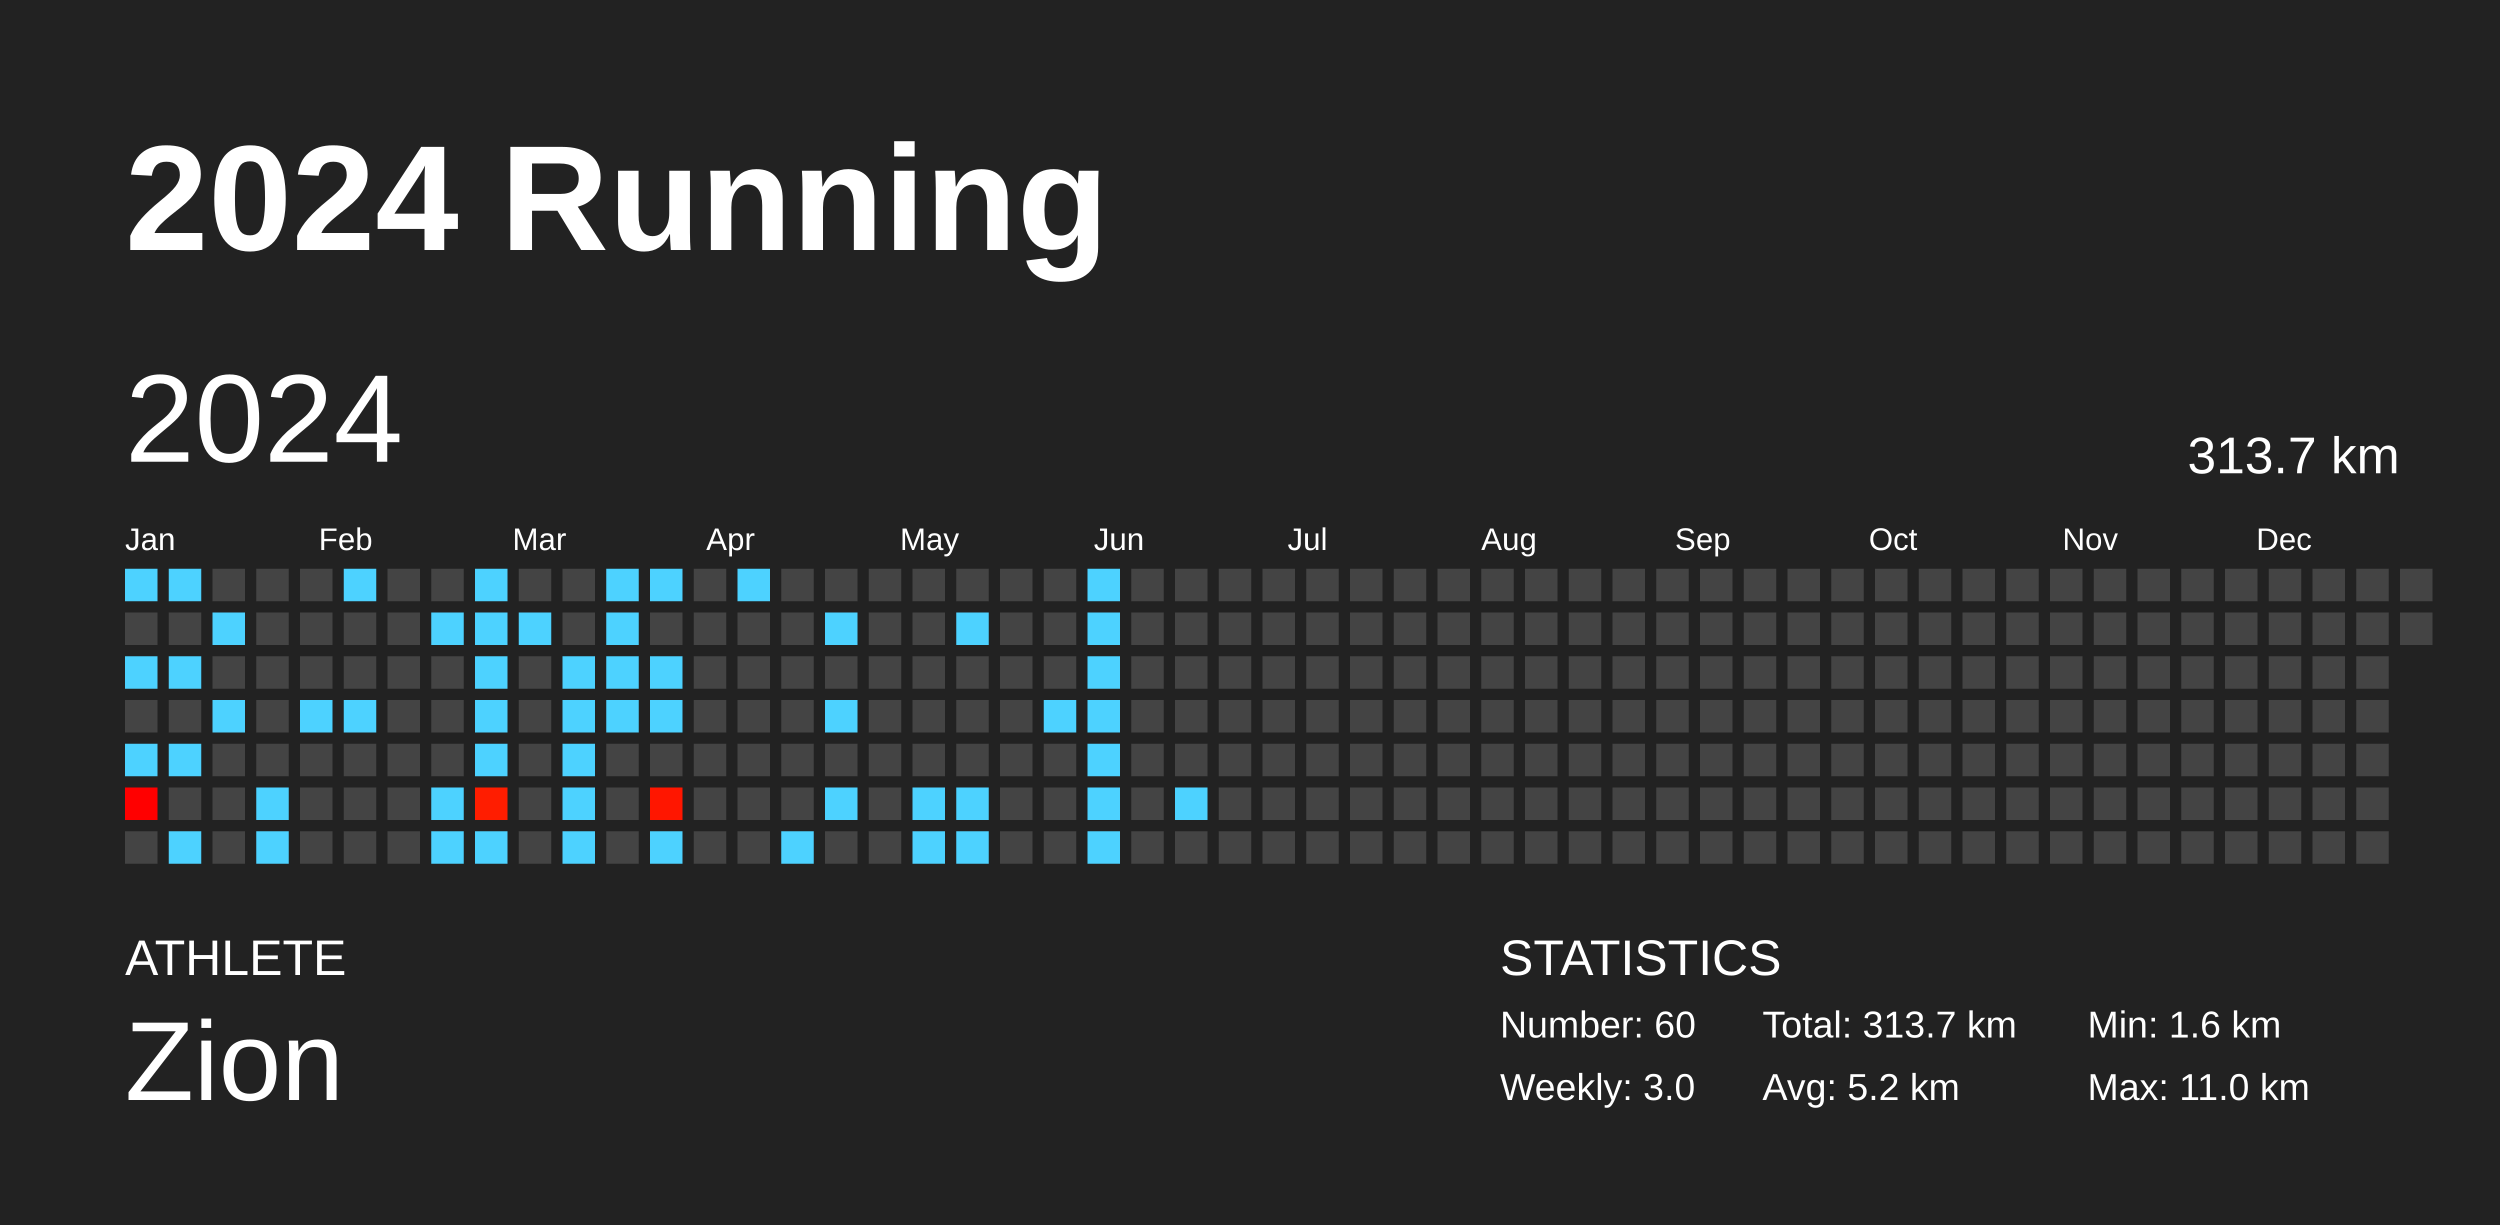
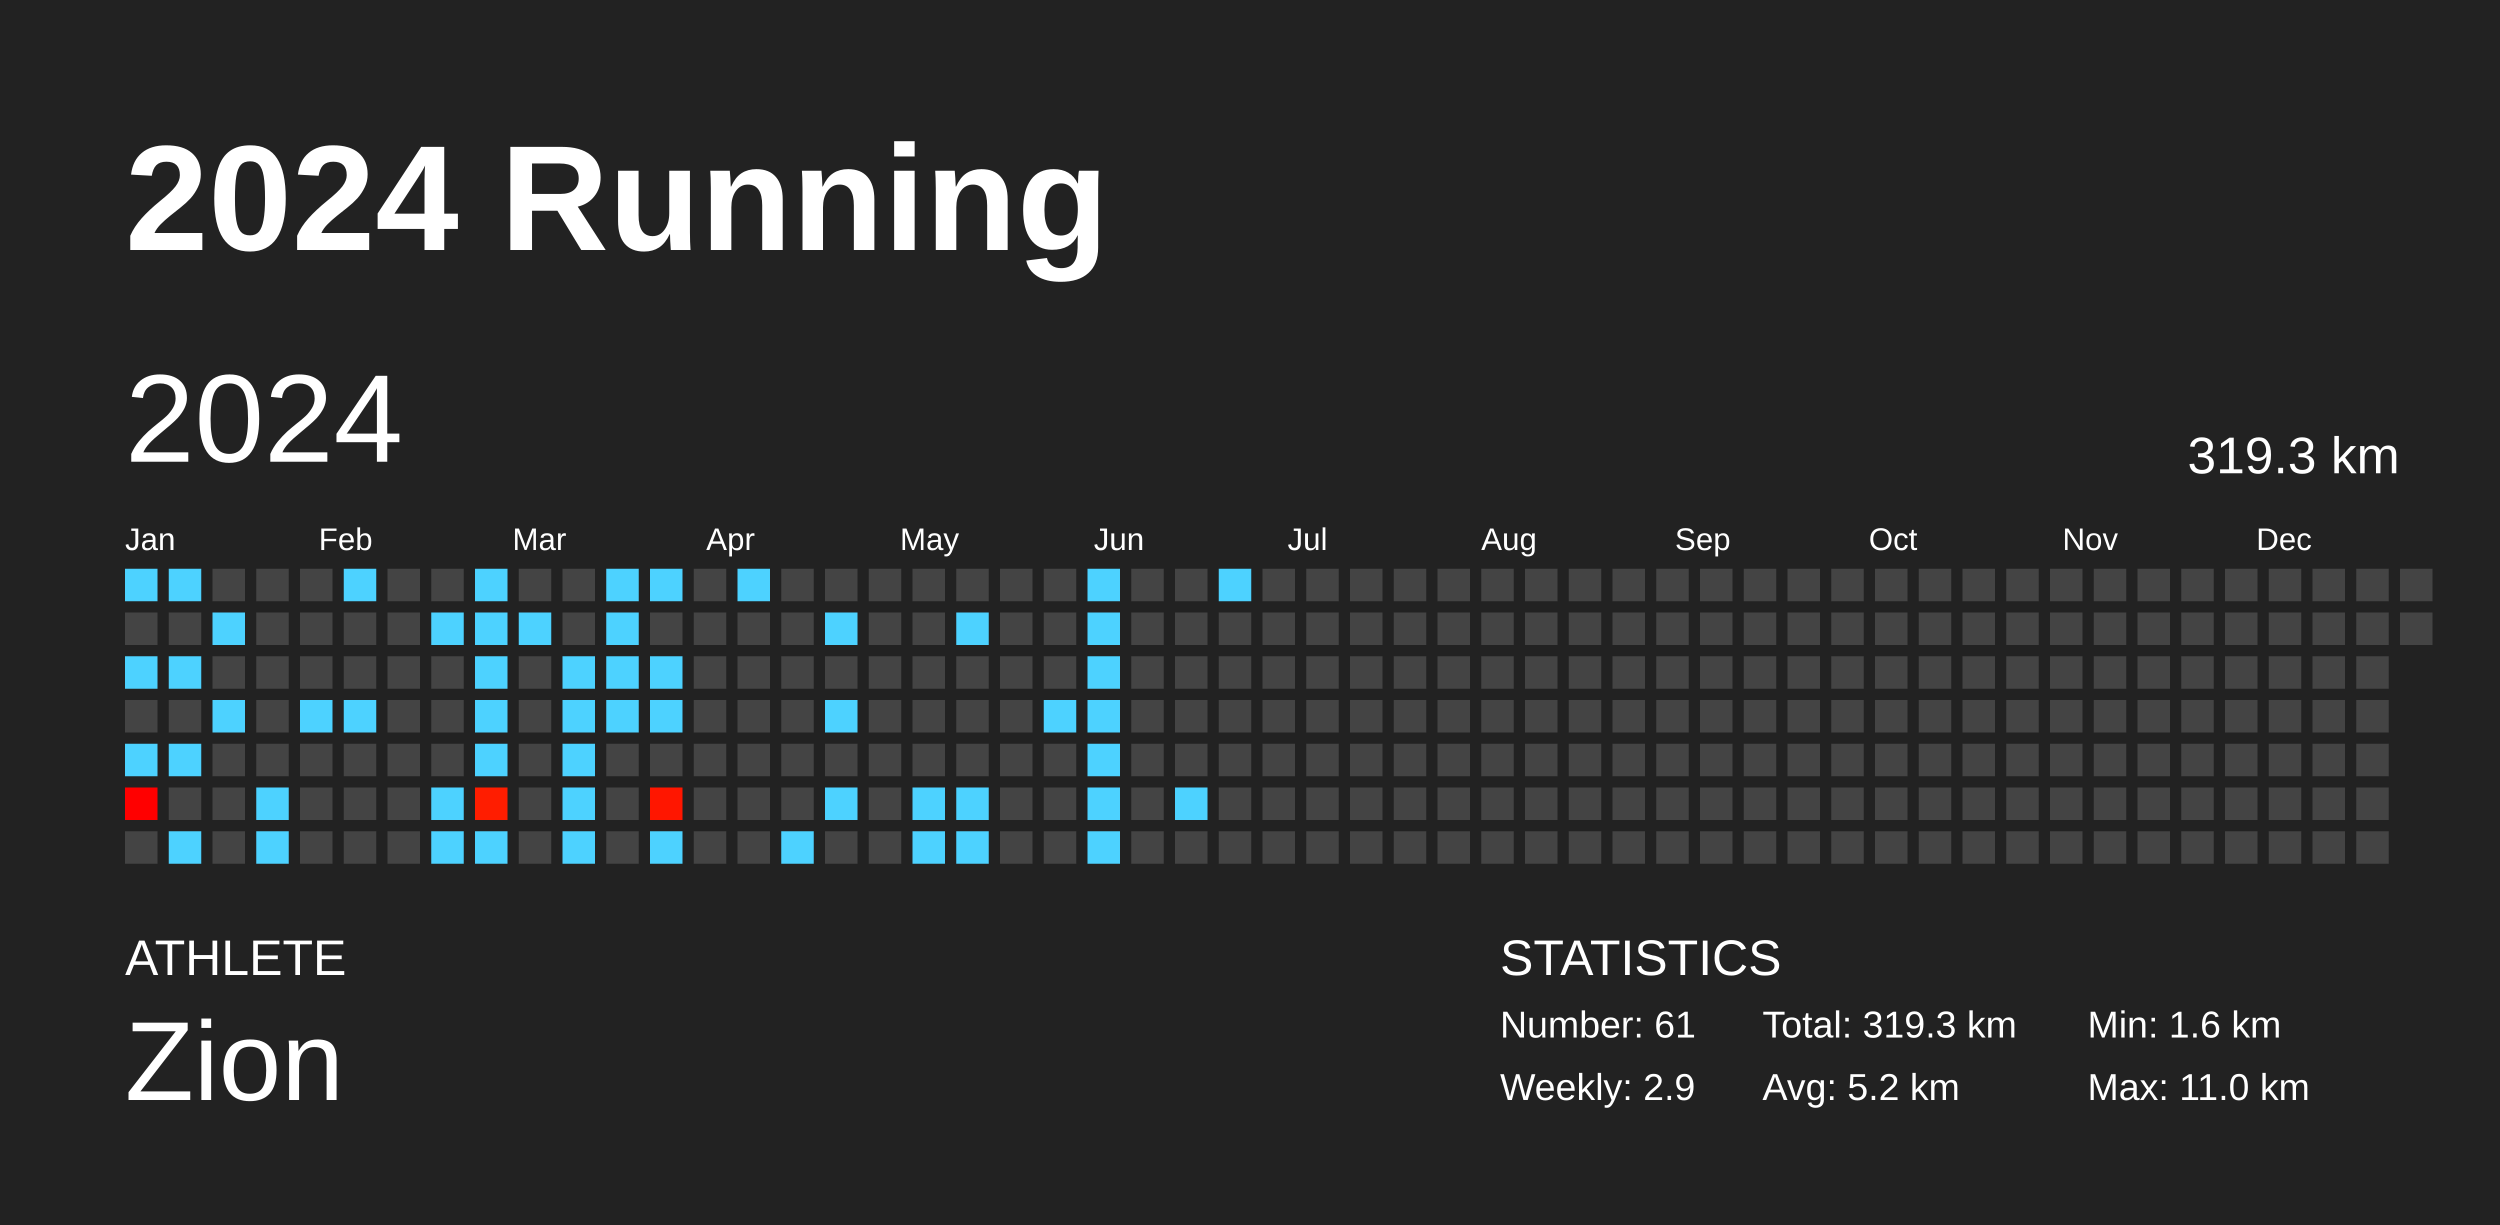
<svg xmlns="http://www.w3.org/2000/svg" baseProfile="full" height="98mm" version="1.1" viewBox="0,0,200,98" width="200mm">
  <defs />
  <rect fill="#222222" height="98" width="200" x="0" y="0" />
  <text fill="#FFFFFF" style="font-size:12px; font-family:Arial; font-weight:bold;" x="10" y="20">2024 Running</text>
  <text fill="#FFFFFF" style="font-size:4px; font-family:Arial" x="10" y="78">ATHLETE</text>
  <text fill="#FFFFFF" style="font-size:9px; font-family:Arial" x="10" y="88">Zion</text>
  <text fill="#FFFFFF" style="font-size:4px; font-family:Arial" x="120" y="78">STATISTICS</text>
-   <text fill="#FFFFFF" style="font-size:3px; font-family:Arial" x="120" y="83">Number: 60</text>
-   <text fill="#FFFFFF" style="font-size:3px; font-family:Arial" x="120" y="88">Weekly: 3.0</text>
-   <text fill="#FFFFFF" style="font-size:3px; font-family:Arial" x="141" y="83">Total: 313.7 km</text>
+   <text fill="#FFFFFF" style="font-size:3px; font-family:Arial" x="120" y="83">Number: 61</text>
+   <text fill="#FFFFFF" style="font-size:3px; font-family:Arial" x="120" y="88">Weekly: 2.9</text>
+   <text fill="#FFFFFF" style="font-size:3px; font-family:Arial" x="141" y="83">Total: 319.3 km</text>
  <text fill="#FFFFFF" style="font-size:3px; font-family:Arial" x="141" y="88">Avg: 5.2 km</text>
  <text fill="#FFFFFF" style="font-size:3px; font-family:Arial" x="167" y="83">Min: 1.6 km</text>
  <text fill="#FFFFFF" style="font-size:3px; font-family:Arial" x="167" y="88">Max: 11.0 km</text>
  <text dominant-baseline="hanging" fill="#FFFFFF" style="font-size:10.0px; font-family:Arial;" x="10" y="30">2024</text>
-   <text dominant-baseline="hanging" fill="#FFFFFF" style="font-size:4.125px; font-family:Arial;" x="175" y="35">313.7 km</text>
+   <text dominant-baseline="hanging" fill="#FFFFFF" style="font-size:4.125px; font-family:Arial;" x="175" y="35">319.3 km</text>
  <text fill="#FFFFFF" style="font-size:2.5px; font-family:Arial" x="10.0" y="44">Jan</text>
  <text fill="#FFFFFF" style="font-size:2.5px; font-family:Arial" x="25.5" y="44">Feb</text>
  <text fill="#FFFFFF" style="font-size:2.5px; font-family:Arial" x="41.0" y="44">Mar</text>
  <text fill="#FFFFFF" style="font-size:2.5px; font-family:Arial" x="56.5" y="44">Apr</text>
  <text fill="#FFFFFF" style="font-size:2.5px; font-family:Arial" x="72.0" y="44">May</text>
  <text fill="#FFFFFF" style="font-size:2.5px; font-family:Arial" x="87.5" y="44">Jun</text>
  <text fill="#FFFFFF" style="font-size:2.5px; font-family:Arial" x="103.0" y="44">Jul</text>
  <text fill="#FFFFFF" style="font-size:2.5px; font-family:Arial" x="118.5" y="44">Aug</text>
  <text fill="#FFFFFF" style="font-size:2.5px; font-family:Arial" x="134.0" y="44">Sep</text>
  <text fill="#FFFFFF" style="font-size:2.5px; font-family:Arial" x="149.5" y="44">Oct</text>
  <text fill="#FFFFFF" style="font-size:2.5px; font-family:Arial" x="165.0" y="44">Nov</text>
  <text fill="#FFFFFF" style="font-size:2.5px; font-family:Arial" x="180.5" y="44">Dec</text>
  <rect fill="#4dd2ff" height="2.6" width="2.6" x="10.0" y="45.5" />
  <rect fill="#444444" height="2.6" width="2.6" x="10.0" y="49.0" />
  <rect fill="#4dd2ff" height="2.6" width="2.6" x="10.0" y="52.5" />
  <rect fill="#444444" height="2.6" width="2.6" x="10.0" y="56.0" />
  <rect fill="#4dd2ff" height="2.6" width="2.6" x="10.0" y="59.5" />
  <rect fill="#ff0000" height="2.6" width="2.6" x="10.0" y="63.0" />
  <rect fill="#444444" height="2.6" width="2.6" x="10.0" y="66.5" />
  <rect fill="#4dd2ff" height="2.6" width="2.6" x="13.5" y="45.5" />
  <rect fill="#444444" height="2.6" width="2.6" x="13.5" y="49.0" />
  <rect fill="#4dd2ff" height="2.6" width="2.6" x="13.5" y="52.5" />
  <rect fill="#444444" height="2.6" width="2.6" x="13.5" y="56.0" />
  <rect fill="#4dd2ff" height="2.6" width="2.6" x="13.5" y="59.5" />
  <rect fill="#444444" height="2.6" width="2.6" x="13.5" y="63.0" />
  <rect fill="#4dd2ff" height="2.6" width="2.6" x="13.5" y="66.5" />
  <rect fill="#444444" height="2.6" width="2.6" x="17.0" y="45.5" />
  <rect fill="#4dd2ff" height="2.6" width="2.6" x="17.0" y="49.0" />
  <rect fill="#444444" height="2.6" width="2.6" x="17.0" y="52.5" />
  <rect fill="#4dd2ff" height="2.6" width="2.6" x="17.0" y="56.0" />
  <rect fill="#444444" height="2.6" width="2.6" x="17.0" y="59.5" />
  <rect fill="#444444" height="2.6" width="2.6" x="17.0" y="63.0" />
  <rect fill="#444444" height="2.6" width="2.6" x="17.0" y="66.5" />
  <rect fill="#444444" height="2.6" width="2.6" x="20.5" y="45.5" />
  <rect fill="#444444" height="2.6" width="2.6" x="20.5" y="49.0" />
  <rect fill="#444444" height="2.6" width="2.6" x="20.5" y="52.5" />
  <rect fill="#444444" height="2.6" width="2.6" x="20.5" y="56.0" />
  <rect fill="#444444" height="2.6" width="2.6" x="20.5" y="59.5" />
  <rect fill="#4dd2ff" height="2.6" width="2.6" x="20.5" y="63.0" />
  <rect fill="#4dd2ff" height="2.6" width="2.6" x="20.5" y="66.5" />
  <rect fill="#444444" height="2.6" width="2.6" x="24.0" y="45.5" />
  <rect fill="#444444" height="2.6" width="2.6" x="24.0" y="49.0" />
  <rect fill="#444444" height="2.6" width="2.6" x="24.0" y="52.5" />
  <rect fill="#4dd2ff" height="2.6" width="2.6" x="24.0" y="56.0" />
  <rect fill="#444444" height="2.6" width="2.6" x="24.0" y="59.5" />
  <rect fill="#444444" height="2.6" width="2.6" x="24.0" y="63.0" />
  <rect fill="#444444" height="2.6" width="2.6" x="24.0" y="66.5" />
  <rect fill="#4dd2ff" height="2.6" width="2.6" x="27.5" y="45.5" />
  <rect fill="#444444" height="2.6" width="2.6" x="27.5" y="49.0" />
  <rect fill="#444444" height="2.6" width="2.6" x="27.5" y="52.5" />
  <rect fill="#4dd2ff" height="2.6" width="2.6" x="27.5" y="56.0" />
  <rect fill="#444444" height="2.6" width="2.6" x="27.5" y="59.5" />
  <rect fill="#444444" height="2.6" width="2.6" x="27.5" y="63.0" />
  <rect fill="#444444" height="2.6" width="2.6" x="27.5" y="66.5" />
  <rect fill="#444444" height="2.6" width="2.6" x="31.0" y="45.5" />
  <rect fill="#444444" height="2.6" width="2.6" x="31.0" y="49.0" />
  <rect fill="#444444" height="2.6" width="2.6" x="31.0" y="52.5" />
  <rect fill="#444444" height="2.6" width="2.6" x="31.0" y="56.0" />
  <rect fill="#444444" height="2.6" width="2.6" x="31.0" y="59.5" />
  <rect fill="#444444" height="2.6" width="2.6" x="31.0" y="63.0" />
  <rect fill="#444444" height="2.6" width="2.6" x="31.0" y="66.5" />
  <rect fill="#444444" height="2.6" width="2.6" x="34.5" y="45.5" />
  <rect fill="#4dd2ff" height="2.6" width="2.6" x="34.5" y="49.0" />
  <rect fill="#444444" height="2.6" width="2.6" x="34.5" y="52.5" />
  <rect fill="#444444" height="2.6" width="2.6" x="34.5" y="56.0" />
  <rect fill="#444444" height="2.6" width="2.6" x="34.5" y="59.5" />
  <rect fill="#4dd2ff" height="2.6" width="2.6" x="34.5" y="63.0" />
  <rect fill="#4dd2ff" height="2.6" width="2.6" x="34.5" y="66.5" />
  <rect fill="#4dd2ff" height="2.6" width="2.6" x="38.0" y="45.5" />
  <rect fill="#4dd2ff" height="2.6" width="2.6" x="38.0" y="49.0" />
  <rect fill="#4dd2ff" height="2.6" width="2.6" x="38.0" y="52.5" />
  <rect fill="#4dd2ff" height="2.6" width="2.6" x="38.0" y="56.0" />
  <rect fill="#4dd2ff" height="2.6" width="2.6" x="38.0" y="59.5" />
  <rect fill="#ff1d00" height="2.6" width="2.6" x="38.0" y="63.0" />
  <rect fill="#4dd2ff" height="2.6" width="2.6" x="38.0" y="66.5" />
  <rect fill="#444444" height="2.6" width="2.6" x="41.5" y="45.5" />
  <rect fill="#4dd2ff" height="2.6" width="2.6" x="41.5" y="49.0" />
  <rect fill="#444444" height="2.6" width="2.6" x="41.5" y="52.5" />
  <rect fill="#444444" height="2.6" width="2.6" x="41.5" y="56.0" />
  <rect fill="#444444" height="2.6" width="2.6" x="41.5" y="59.5" />
  <rect fill="#444444" height="2.6" width="2.6" x="41.5" y="63.0" />
  <rect fill="#444444" height="2.6" width="2.6" x="41.5" y="66.5" />
  <rect fill="#444444" height="2.6" width="2.6" x="45.0" y="45.5" />
  <rect fill="#444444" height="2.6" width="2.6" x="45.0" y="49.0" />
  <rect fill="#4dd2ff" height="2.6" width="2.6" x="45.0" y="52.5" />
  <rect fill="#4dd2ff" height="2.6" width="2.6" x="45.0" y="56.0" />
  <rect fill="#4dd2ff" height="2.6" width="2.6" x="45.0" y="59.5" />
  <rect fill="#4dd2ff" height="2.6" width="2.6" x="45.0" y="63.0" />
  <rect fill="#4dd2ff" height="2.6" width="2.6" x="45.0" y="66.5" />
  <rect fill="#4dd2ff" height="2.6" width="2.6" x="48.5" y="45.5" />
  <rect fill="#4dd2ff" height="2.6" width="2.6" x="48.5" y="49.0" />
  <rect fill="#4dd2ff" height="2.6" width="2.6" x="48.5" y="52.5" />
  <rect fill="#4dd2ff" height="2.6" width="2.6" x="48.5" y="56.0" />
  <rect fill="#444444" height="2.6" width="2.6" x="48.5" y="59.5" />
  <rect fill="#444444" height="2.6" width="2.6" x="48.5" y="63.0" />
  <rect fill="#444444" height="2.6" width="2.6" x="48.5" y="66.5" />
  <rect fill="#4dd2ff" height="2.6" width="2.6" x="52.0" y="45.5" />
  <rect fill="#444444" height="2.6" width="2.6" x="52.0" y="49.0" />
  <rect fill="#4dd2ff" height="2.6" width="2.6" x="52.0" y="52.5" />
  <rect fill="#4dd2ff" height="2.6" width="2.6" x="52.0" y="56.0" />
  <rect fill="#444444" height="2.6" width="2.6" x="52.0" y="59.5" />
  <rect fill="#ff1600" height="2.6" width="2.6" x="52.0" y="63.0" />
  <rect fill="#4dd2ff" height="2.6" width="2.6" x="52.0" y="66.5" />
  <rect fill="#444444" height="2.6" width="2.6" x="55.5" y="45.5" />
  <rect fill="#444444" height="2.6" width="2.6" x="55.5" y="49.0" />
  <rect fill="#444444" height="2.6" width="2.6" x="55.5" y="52.5" />
  <rect fill="#444444" height="2.6" width="2.6" x="55.5" y="56.0" />
  <rect fill="#444444" height="2.6" width="2.6" x="55.5" y="59.5" />
  <rect fill="#444444" height="2.6" width="2.6" x="55.5" y="63.0" />
  <rect fill="#444444" height="2.6" width="2.6" x="55.5" y="66.5" />
  <rect fill="#4dd2ff" height="2.6" width="2.6" x="59.0" y="45.5" />
  <rect fill="#444444" height="2.6" width="2.6" x="59.0" y="49.0" />
  <rect fill="#444444" height="2.6" width="2.6" x="59.0" y="52.5" />
  <rect fill="#444444" height="2.6" width="2.6" x="59.0" y="56.0" />
  <rect fill="#444444" height="2.6" width="2.6" x="59.0" y="59.5" />
  <rect fill="#444444" height="2.6" width="2.6" x="59.0" y="63.0" />
  <rect fill="#444444" height="2.6" width="2.6" x="59.0" y="66.5" />
  <rect fill="#444444" height="2.6" width="2.6" x="62.5" y="45.5" />
  <rect fill="#444444" height="2.6" width="2.6" x="62.5" y="49.0" />
  <rect fill="#444444" height="2.6" width="2.6" x="62.5" y="52.5" />
  <rect fill="#444444" height="2.6" width="2.6" x="62.5" y="56.0" />
  <rect fill="#444444" height="2.6" width="2.6" x="62.5" y="59.5" />
  <rect fill="#444444" height="2.6" width="2.6" x="62.5" y="63.0" />
  <rect fill="#4dd2ff" height="2.6" width="2.6" x="62.5" y="66.5" />
  <rect fill="#444444" height="2.6" width="2.6" x="66.0" y="45.5" />
  <rect fill="#4dd2ff" height="2.6" width="2.6" x="66.0" y="49.0" />
  <rect fill="#444444" height="2.6" width="2.6" x="66.0" y="52.5" />
  <rect fill="#4dd2ff" height="2.6" width="2.6" x="66.0" y="56.0" />
  <rect fill="#444444" height="2.6" width="2.6" x="66.0" y="59.5" />
  <rect fill="#4dd2ff" height="2.6" width="2.6" x="66.0" y="63.0" />
  <rect fill="#444444" height="2.6" width="2.6" x="66.0" y="66.5" />
  <rect fill="#444444" height="2.6" width="2.6" x="69.5" y="45.5" />
  <rect fill="#444444" height="2.6" width="2.6" x="69.5" y="49.0" />
  <rect fill="#444444" height="2.6" width="2.6" x="69.5" y="52.5" />
  <rect fill="#444444" height="2.6" width="2.6" x="69.5" y="56.0" />
  <rect fill="#444444" height="2.6" width="2.6" x="69.5" y="59.5" />
  <rect fill="#444444" height="2.6" width="2.6" x="69.5" y="63.0" />
  <rect fill="#444444" height="2.6" width="2.6" x="69.5" y="66.5" />
  <rect fill="#444444" height="2.6" width="2.6" x="73.0" y="45.5" />
  <rect fill="#444444" height="2.6" width="2.6" x="73.0" y="49.0" />
  <rect fill="#444444" height="2.6" width="2.6" x="73.0" y="52.5" />
  <rect fill="#444444" height="2.6" width="2.6" x="73.0" y="56.0" />
  <rect fill="#444444" height="2.6" width="2.6" x="73.0" y="59.5" />
  <rect fill="#4dd2ff" height="2.6" width="2.6" x="73.0" y="63.0" />
  <rect fill="#4dd2ff" height="2.6" width="2.6" x="73.0" y="66.5" />
  <rect fill="#444444" height="2.6" width="2.6" x="76.5" y="45.5" />
  <rect fill="#4dd2ff" height="2.6" width="2.6" x="76.5" y="49.0" />
  <rect fill="#444444" height="2.6" width="2.6" x="76.5" y="52.5" />
  <rect fill="#444444" height="2.6" width="2.6" x="76.5" y="56.0" />
  <rect fill="#444444" height="2.6" width="2.6" x="76.5" y="59.5" />
  <rect fill="#4dd2ff" height="2.6" width="2.6" x="76.5" y="63.0" />
  <rect fill="#4dd2ff" height="2.6" width="2.6" x="76.5" y="66.5" />
  <rect fill="#444444" height="2.6" width="2.6" x="80.0" y="45.5" />
  <rect fill="#444444" height="2.6" width="2.6" x="80.0" y="49.0" />
  <rect fill="#444444" height="2.6" width="2.6" x="80.0" y="52.5" />
  <rect fill="#444444" height="2.6" width="2.6" x="80.0" y="56.0" />
  <rect fill="#444444" height="2.6" width="2.6" x="80.0" y="59.5" />
  <rect fill="#444444" height="2.6" width="2.6" x="80.0" y="63.0" />
  <rect fill="#444444" height="2.6" width="2.6" x="80.0" y="66.5" />
  <rect fill="#444444" height="2.6" width="2.6" x="83.5" y="45.5" />
  <rect fill="#444444" height="2.6" width="2.6" x="83.5" y="49.0" />
  <rect fill="#444444" height="2.6" width="2.6" x="83.5" y="52.5" />
  <rect fill="#4dd2ff" height="2.6" width="2.6" x="83.5" y="56.0" />
  <rect fill="#444444" height="2.6" width="2.6" x="83.5" y="59.5" />
  <rect fill="#444444" height="2.6" width="2.6" x="83.5" y="63.0" />
  <rect fill="#444444" height="2.6" width="2.6" x="83.5" y="66.5" />
  <rect fill="#4dd2ff" height="2.6" width="2.6" x="87.0" y="45.5" />
  <rect fill="#4dd2ff" height="2.6" width="2.6" x="87.0" y="49.0" />
  <rect fill="#4dd2ff" height="2.6" width="2.6" x="87.0" y="52.5" />
  <rect fill="#4dd2ff" height="2.6" width="2.6" x="87.0" y="56.0" />
  <rect fill="#4dd2ff" height="2.6" width="2.6" x="87.0" y="59.5" />
  <rect fill="#4dd2ff" height="2.6" width="2.6" x="87.0" y="63.0" />
  <rect fill="#4dd2ff" height="2.6" width="2.6" x="87.0" y="66.5" />
  <rect fill="#444444" height="2.6" width="2.6" x="90.5" y="45.5" />
  <rect fill="#444444" height="2.6" width="2.6" x="90.5" y="49.0" />
  <rect fill="#444444" height="2.6" width="2.6" x="90.5" y="52.5" />
  <rect fill="#444444" height="2.6" width="2.6" x="90.5" y="56.0" />
  <rect fill="#444444" height="2.6" width="2.6" x="90.5" y="59.5" />
  <rect fill="#444444" height="2.6" width="2.6" x="90.5" y="63.0" />
  <rect fill="#444444" height="2.6" width="2.6" x="90.5" y="66.5" />
  <rect fill="#444444" height="2.6" width="2.6" x="94.0" y="45.5" />
  <rect fill="#444444" height="2.6" width="2.6" x="94.0" y="49.0" />
  <rect fill="#444444" height="2.6" width="2.6" x="94.0" y="52.5" />
  <rect fill="#444444" height="2.6" width="2.6" x="94.0" y="56.0" />
  <rect fill="#444444" height="2.6" width="2.6" x="94.0" y="59.5" />
  <rect fill="#4dd2ff" height="2.6" width="2.6" x="94.0" y="63.0" />
  <rect fill="#444444" height="2.6" width="2.6" x="94.0" y="66.5" />
-   <rect fill="#444444" height="2.6" width="2.6" x="97.5" y="45.5" />
+   <rect fill="#4dd2ff" height="2.6" width="2.6" x="97.5" y="45.5" />
  <rect fill="#444444" height="2.6" width="2.6" x="97.5" y="49.0" />
  <rect fill="#444444" height="2.6" width="2.6" x="97.5" y="52.5" />
  <rect fill="#444444" height="2.6" width="2.6" x="97.5" y="56.0" />
  <rect fill="#444444" height="2.6" width="2.6" x="97.5" y="59.5" />
  <rect fill="#444444" height="2.6" width="2.6" x="97.5" y="63.0" />
  <rect fill="#444444" height="2.6" width="2.6" x="97.5" y="66.5" />
  <rect fill="#444444" height="2.6" width="2.6" x="101.0" y="45.5" />
  <rect fill="#444444" height="2.6" width="2.6" x="101.0" y="49.0" />
  <rect fill="#444444" height="2.6" width="2.6" x="101.0" y="52.5" />
  <rect fill="#444444" height="2.6" width="2.6" x="101.0" y="56.0" />
  <rect fill="#444444" height="2.6" width="2.6" x="101.0" y="59.5" />
  <rect fill="#444444" height="2.6" width="2.6" x="101.0" y="63.0" />
  <rect fill="#444444" height="2.6" width="2.6" x="101.0" y="66.5" />
  <rect fill="#444444" height="2.6" width="2.6" x="104.5" y="45.5" />
  <rect fill="#444444" height="2.6" width="2.6" x="104.5" y="49.0" />
  <rect fill="#444444" height="2.6" width="2.6" x="104.5" y="52.5" />
  <rect fill="#444444" height="2.6" width="2.6" x="104.5" y="56.0" />
  <rect fill="#444444" height="2.6" width="2.6" x="104.5" y="59.5" />
  <rect fill="#444444" height="2.6" width="2.6" x="104.5" y="63.0" />
  <rect fill="#444444" height="2.6" width="2.6" x="104.5" y="66.5" />
  <rect fill="#444444" height="2.6" width="2.6" x="108.0" y="45.5" />
  <rect fill="#444444" height="2.6" width="2.6" x="108.0" y="49.0" />
  <rect fill="#444444" height="2.6" width="2.6" x="108.0" y="52.5" />
  <rect fill="#444444" height="2.6" width="2.6" x="108.0" y="56.0" />
  <rect fill="#444444" height="2.6" width="2.6" x="108.0" y="59.5" />
  <rect fill="#444444" height="2.6" width="2.6" x="108.0" y="63.0" />
  <rect fill="#444444" height="2.6" width="2.6" x="108.0" y="66.5" />
  <rect fill="#444444" height="2.6" width="2.6" x="111.5" y="45.5" />
  <rect fill="#444444" height="2.6" width="2.6" x="111.5" y="49.0" />
  <rect fill="#444444" height="2.6" width="2.6" x="111.5" y="52.5" />
  <rect fill="#444444" height="2.6" width="2.6" x="111.5" y="56.0" />
  <rect fill="#444444" height="2.6" width="2.6" x="111.5" y="59.5" />
  <rect fill="#444444" height="2.6" width="2.6" x="111.5" y="63.0" />
  <rect fill="#444444" height="2.6" width="2.6" x="111.5" y="66.5" />
  <rect fill="#444444" height="2.6" width="2.6" x="115.0" y="45.5" />
  <rect fill="#444444" height="2.6" width="2.6" x="115.0" y="49.0" />
  <rect fill="#444444" height="2.6" width="2.6" x="115.0" y="52.5" />
  <rect fill="#444444" height="2.6" width="2.6" x="115.0" y="56.0" />
  <rect fill="#444444" height="2.6" width="2.6" x="115.0" y="59.5" />
  <rect fill="#444444" height="2.6" width="2.6" x="115.0" y="63.0" />
  <rect fill="#444444" height="2.6" width="2.6" x="115.0" y="66.5" />
  <rect fill="#444444" height="2.6" width="2.6" x="118.5" y="45.5" />
  <rect fill="#444444" height="2.6" width="2.6" x="118.5" y="49.0" />
  <rect fill="#444444" height="2.6" width="2.6" x="118.5" y="52.5" />
  <rect fill="#444444" height="2.6" width="2.6" x="118.5" y="56.0" />
  <rect fill="#444444" height="2.6" width="2.6" x="118.5" y="59.5" />
  <rect fill="#444444" height="2.6" width="2.6" x="118.5" y="63.0" />
  <rect fill="#444444" height="2.6" width="2.6" x="118.5" y="66.5" />
  <rect fill="#444444" height="2.6" width="2.6" x="122.0" y="45.5" />
  <rect fill="#444444" height="2.6" width="2.6" x="122.0" y="49.0" />
  <rect fill="#444444" height="2.6" width="2.6" x="122.0" y="52.5" />
  <rect fill="#444444" height="2.6" width="2.6" x="122.0" y="56.0" />
  <rect fill="#444444" height="2.6" width="2.6" x="122.0" y="59.5" />
  <rect fill="#444444" height="2.6" width="2.6" x="122.0" y="63.0" />
  <rect fill="#444444" height="2.6" width="2.6" x="122.0" y="66.5" />
  <rect fill="#444444" height="2.6" width="2.6" x="125.5" y="45.5" />
  <rect fill="#444444" height="2.6" width="2.6" x="125.5" y="49.0" />
  <rect fill="#444444" height="2.6" width="2.6" x="125.5" y="52.5" />
  <rect fill="#444444" height="2.6" width="2.6" x="125.5" y="56.0" />
  <rect fill="#444444" height="2.6" width="2.6" x="125.5" y="59.5" />
  <rect fill="#444444" height="2.6" width="2.6" x="125.5" y="63.0" />
  <rect fill="#444444" height="2.6" width="2.6" x="125.5" y="66.5" />
  <rect fill="#444444" height="2.6" width="2.6" x="129.0" y="45.5" />
  <rect fill="#444444" height="2.6" width="2.6" x="129.0" y="49.0" />
  <rect fill="#444444" height="2.6" width="2.6" x="129.0" y="52.5" />
  <rect fill="#444444" height="2.6" width="2.6" x="129.0" y="56.0" />
  <rect fill="#444444" height="2.6" width="2.6" x="129.0" y="59.5" />
  <rect fill="#444444" height="2.6" width="2.6" x="129.0" y="63.0" />
  <rect fill="#444444" height="2.6" width="2.6" x="129.0" y="66.5" />
  <rect fill="#444444" height="2.6" width="2.6" x="132.5" y="45.5" />
  <rect fill="#444444" height="2.6" width="2.6" x="132.5" y="49.0" />
  <rect fill="#444444" height="2.6" width="2.6" x="132.5" y="52.5" />
  <rect fill="#444444" height="2.6" width="2.6" x="132.5" y="56.0" />
  <rect fill="#444444" height="2.6" width="2.6" x="132.5" y="59.5" />
  <rect fill="#444444" height="2.6" width="2.6" x="132.5" y="63.0" />
  <rect fill="#444444" height="2.6" width="2.6" x="132.5" y="66.5" />
  <rect fill="#444444" height="2.6" width="2.6" x="136.0" y="45.5" />
  <rect fill="#444444" height="2.6" width="2.6" x="136.0" y="49.0" />
  <rect fill="#444444" height="2.6" width="2.6" x="136.0" y="52.5" />
  <rect fill="#444444" height="2.6" width="2.6" x="136.0" y="56.0" />
  <rect fill="#444444" height="2.6" width="2.6" x="136.0" y="59.5" />
  <rect fill="#444444" height="2.6" width="2.6" x="136.0" y="63.0" />
  <rect fill="#444444" height="2.6" width="2.6" x="136.0" y="66.5" />
  <rect fill="#444444" height="2.6" width="2.6" x="139.5" y="45.5" />
  <rect fill="#444444" height="2.6" width="2.6" x="139.5" y="49.0" />
  <rect fill="#444444" height="2.6" width="2.6" x="139.5" y="52.5" />
  <rect fill="#444444" height="2.6" width="2.6" x="139.5" y="56.0" />
  <rect fill="#444444" height="2.6" width="2.6" x="139.5" y="59.5" />
  <rect fill="#444444" height="2.6" width="2.6" x="139.5" y="63.0" />
  <rect fill="#444444" height="2.6" width="2.6" x="139.5" y="66.5" />
  <rect fill="#444444" height="2.6" width="2.6" x="143.0" y="45.5" />
  <rect fill="#444444" height="2.6" width="2.6" x="143.0" y="49.0" />
  <rect fill="#444444" height="2.6" width="2.6" x="143.0" y="52.5" />
  <rect fill="#444444" height="2.6" width="2.6" x="143.0" y="56.0" />
  <rect fill="#444444" height="2.6" width="2.6" x="143.0" y="59.5" />
  <rect fill="#444444" height="2.6" width="2.6" x="143.0" y="63.0" />
  <rect fill="#444444" height="2.6" width="2.6" x="143.0" y="66.5" />
  <rect fill="#444444" height="2.6" width="2.6" x="146.5" y="45.5" />
  <rect fill="#444444" height="2.6" width="2.6" x="146.5" y="49.0" />
  <rect fill="#444444" height="2.6" width="2.6" x="146.5" y="52.5" />
  <rect fill="#444444" height="2.6" width="2.6" x="146.5" y="56.0" />
  <rect fill="#444444" height="2.6" width="2.6" x="146.5" y="59.5" />
  <rect fill="#444444" height="2.6" width="2.6" x="146.5" y="63.0" />
  <rect fill="#444444" height="2.6" width="2.6" x="146.5" y="66.5" />
  <rect fill="#444444" height="2.6" width="2.6" x="150.0" y="45.5" />
  <rect fill="#444444" height="2.6" width="2.6" x="150.0" y="49.0" />
  <rect fill="#444444" height="2.6" width="2.6" x="150.0" y="52.5" />
  <rect fill="#444444" height="2.6" width="2.6" x="150.0" y="56.0" />
  <rect fill="#444444" height="2.6" width="2.6" x="150.0" y="59.5" />
  <rect fill="#444444" height="2.6" width="2.6" x="150.0" y="63.0" />
  <rect fill="#444444" height="2.6" width="2.6" x="150.0" y="66.5" />
  <rect fill="#444444" height="2.6" width="2.6" x="153.5" y="45.5" />
  <rect fill="#444444" height="2.6" width="2.6" x="153.5" y="49.0" />
  <rect fill="#444444" height="2.6" width="2.6" x="153.5" y="52.5" />
  <rect fill="#444444" height="2.6" width="2.6" x="153.5" y="56.0" />
  <rect fill="#444444" height="2.6" width="2.6" x="153.5" y="59.5" />
  <rect fill="#444444" height="2.6" width="2.6" x="153.5" y="63.0" />
  <rect fill="#444444" height="2.6" width="2.6" x="153.5" y="66.5" />
  <rect fill="#444444" height="2.6" width="2.6" x="157.0" y="45.5" />
  <rect fill="#444444" height="2.6" width="2.6" x="157.0" y="49.0" />
  <rect fill="#444444" height="2.6" width="2.6" x="157.0" y="52.5" />
  <rect fill="#444444" height="2.6" width="2.6" x="157.0" y="56.0" />
  <rect fill="#444444" height="2.6" width="2.6" x="157.0" y="59.5" />
  <rect fill="#444444" height="2.6" width="2.6" x="157.0" y="63.0" />
  <rect fill="#444444" height="2.6" width="2.6" x="157.0" y="66.5" />
  <rect fill="#444444" height="2.6" width="2.6" x="160.5" y="45.5" />
  <rect fill="#444444" height="2.6" width="2.6" x="160.5" y="49.0" />
  <rect fill="#444444" height="2.6" width="2.6" x="160.5" y="52.5" />
  <rect fill="#444444" height="2.6" width="2.6" x="160.5" y="56.0" />
  <rect fill="#444444" height="2.6" width="2.6" x="160.5" y="59.5" />
  <rect fill="#444444" height="2.6" width="2.6" x="160.5" y="63.0" />
  <rect fill="#444444" height="2.6" width="2.6" x="160.5" y="66.5" />
  <rect fill="#444444" height="2.6" width="2.6" x="164.0" y="45.5" />
  <rect fill="#444444" height="2.6" width="2.6" x="164.0" y="49.0" />
  <rect fill="#444444" height="2.6" width="2.6" x="164.0" y="52.5" />
  <rect fill="#444444" height="2.6" width="2.6" x="164.0" y="56.0" />
  <rect fill="#444444" height="2.6" width="2.6" x="164.0" y="59.5" />
  <rect fill="#444444" height="2.6" width="2.6" x="164.0" y="63.0" />
  <rect fill="#444444" height="2.6" width="2.6" x="164.0" y="66.5" />
  <rect fill="#444444" height="2.6" width="2.6" x="167.5" y="45.5" />
  <rect fill="#444444" height="2.6" width="2.6" x="167.5" y="49.0" />
  <rect fill="#444444" height="2.6" width="2.6" x="167.5" y="52.5" />
  <rect fill="#444444" height="2.6" width="2.6" x="167.5" y="56.0" />
  <rect fill="#444444" height="2.6" width="2.6" x="167.5" y="59.5" />
  <rect fill="#444444" height="2.6" width="2.6" x="167.5" y="63.0" />
  <rect fill="#444444" height="2.6" width="2.6" x="167.5" y="66.5" />
  <rect fill="#444444" height="2.6" width="2.6" x="171.0" y="45.5" />
  <rect fill="#444444" height="2.6" width="2.6" x="171.0" y="49.0" />
  <rect fill="#444444" height="2.6" width="2.6" x="171.0" y="52.5" />
  <rect fill="#444444" height="2.6" width="2.6" x="171.0" y="56.0" />
  <rect fill="#444444" height="2.6" width="2.6" x="171.0" y="59.5" />
  <rect fill="#444444" height="2.6" width="2.6" x="171.0" y="63.0" />
  <rect fill="#444444" height="2.6" width="2.6" x="171.0" y="66.5" />
  <rect fill="#444444" height="2.6" width="2.6" x="174.5" y="45.5" />
  <rect fill="#444444" height="2.6" width="2.6" x="174.5" y="49.0" />
  <rect fill="#444444" height="2.6" width="2.6" x="174.5" y="52.5" />
  <rect fill="#444444" height="2.6" width="2.6" x="174.5" y="56.0" />
  <rect fill="#444444" height="2.6" width="2.6" x="174.5" y="59.5" />
  <rect fill="#444444" height="2.6" width="2.6" x="174.5" y="63.0" />
  <rect fill="#444444" height="2.6" width="2.6" x="174.5" y="66.5" />
  <rect fill="#444444" height="2.6" width="2.6" x="178.0" y="45.5" />
  <rect fill="#444444" height="2.6" width="2.6" x="178.0" y="49.0" />
  <rect fill="#444444" height="2.6" width="2.6" x="178.0" y="52.5" />
  <rect fill="#444444" height="2.6" width="2.6" x="178.0" y="56.0" />
  <rect fill="#444444" height="2.6" width="2.6" x="178.0" y="59.5" />
  <rect fill="#444444" height="2.6" width="2.6" x="178.0" y="63.0" />
  <rect fill="#444444" height="2.6" width="2.6" x="178.0" y="66.5" />
  <rect fill="#444444" height="2.6" width="2.6" x="181.5" y="45.5" />
  <rect fill="#444444" height="2.6" width="2.6" x="181.5" y="49.0" />
  <rect fill="#444444" height="2.6" width="2.6" x="181.5" y="52.5" />
  <rect fill="#444444" height="2.6" width="2.6" x="181.5" y="56.0" />
  <rect fill="#444444" height="2.6" width="2.6" x="181.5" y="59.5" />
  <rect fill="#444444" height="2.6" width="2.6" x="181.5" y="63.0" />
  <rect fill="#444444" height="2.6" width="2.6" x="181.5" y="66.5" />
  <rect fill="#444444" height="2.6" width="2.6" x="185.0" y="45.5" />
  <rect fill="#444444" height="2.6" width="2.6" x="185.0" y="49.0" />
  <rect fill="#444444" height="2.6" width="2.6" x="185.0" y="52.5" />
  <rect fill="#444444" height="2.6" width="2.6" x="185.0" y="56.0" />
  <rect fill="#444444" height="2.6" width="2.6" x="185.0" y="59.5" />
  <rect fill="#444444" height="2.6" width="2.6" x="185.0" y="63.0" />
  <rect fill="#444444" height="2.6" width="2.6" x="185.0" y="66.5" />
  <rect fill="#444444" height="2.6" width="2.6" x="188.5" y="45.5" />
  <rect fill="#444444" height="2.6" width="2.6" x="188.5" y="49.0" />
  <rect fill="#444444" height="2.6" width="2.6" x="188.5" y="52.5" />
  <rect fill="#444444" height="2.6" width="2.6" x="188.5" y="56.0" />
  <rect fill="#444444" height="2.6" width="2.6" x="188.5" y="59.5" />
  <rect fill="#444444" height="2.6" width="2.6" x="188.5" y="63.0" />
  <rect fill="#444444" height="2.6" width="2.6" x="188.5" y="66.5" />
  <rect fill="#444444" height="2.6" width="2.6" x="192.0" y="45.5" />
  <rect fill="#444444" height="2.6" width="2.6" x="192.0" y="49.0" />
</svg>
